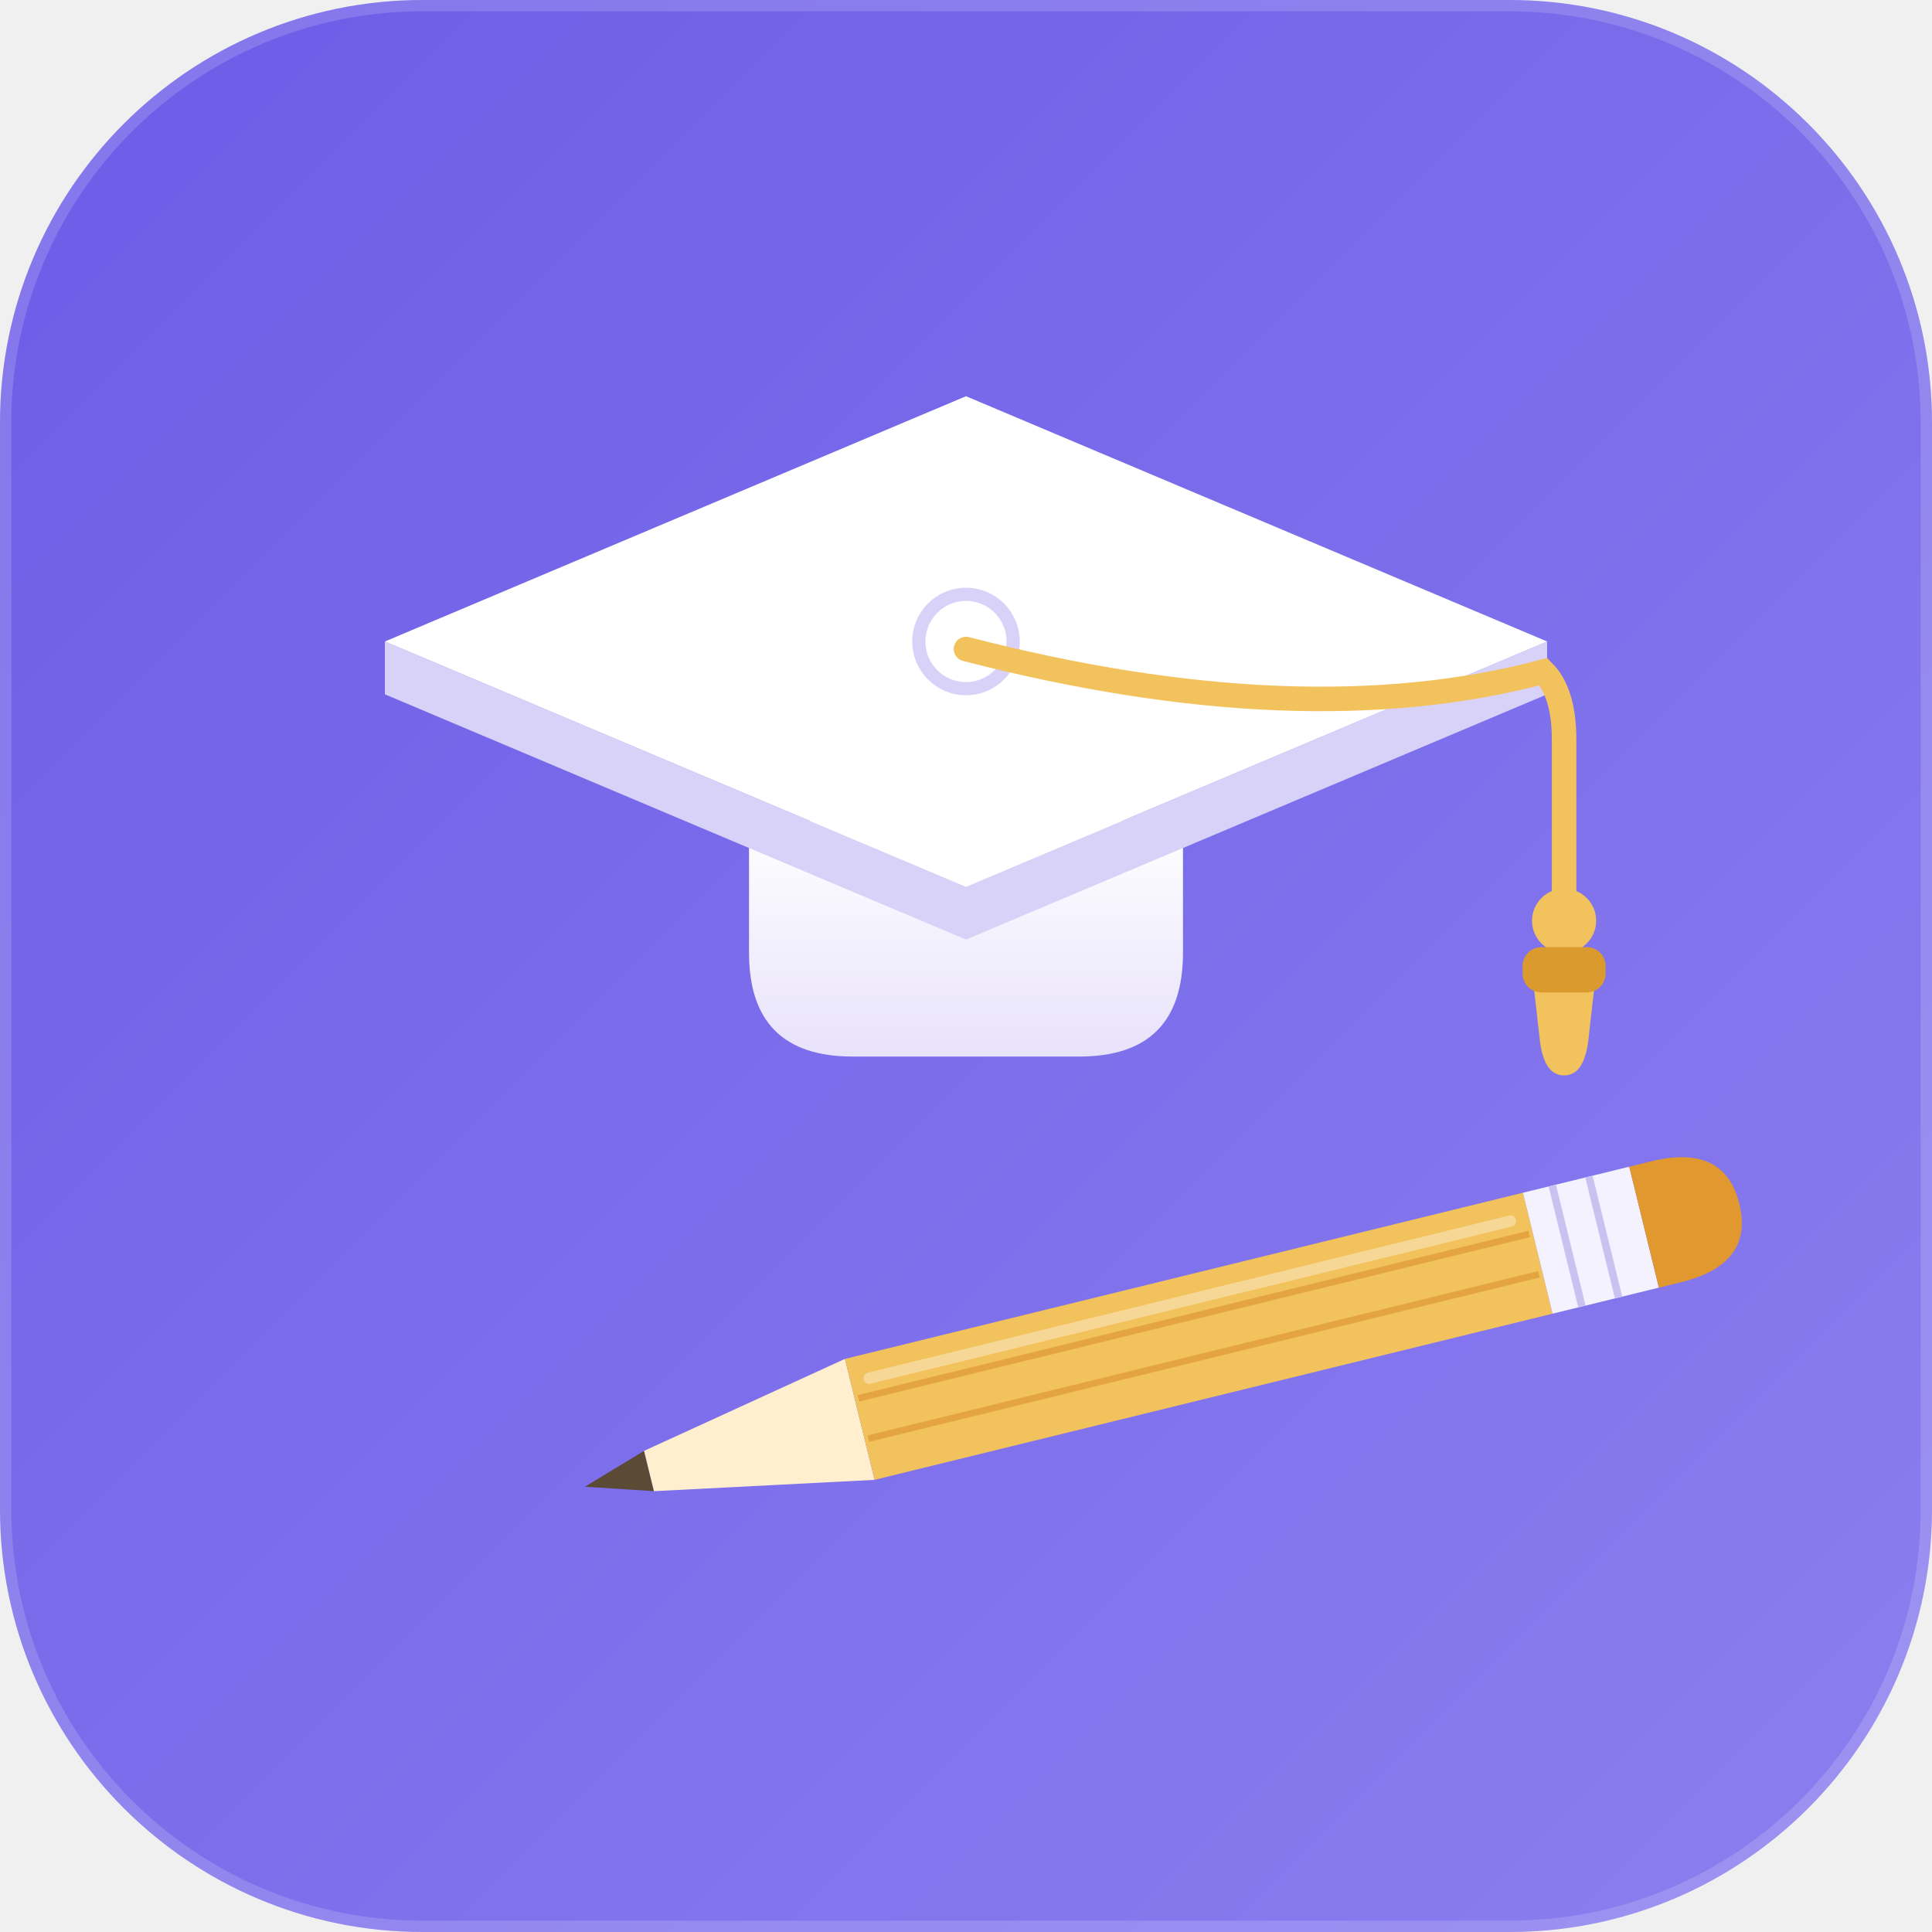
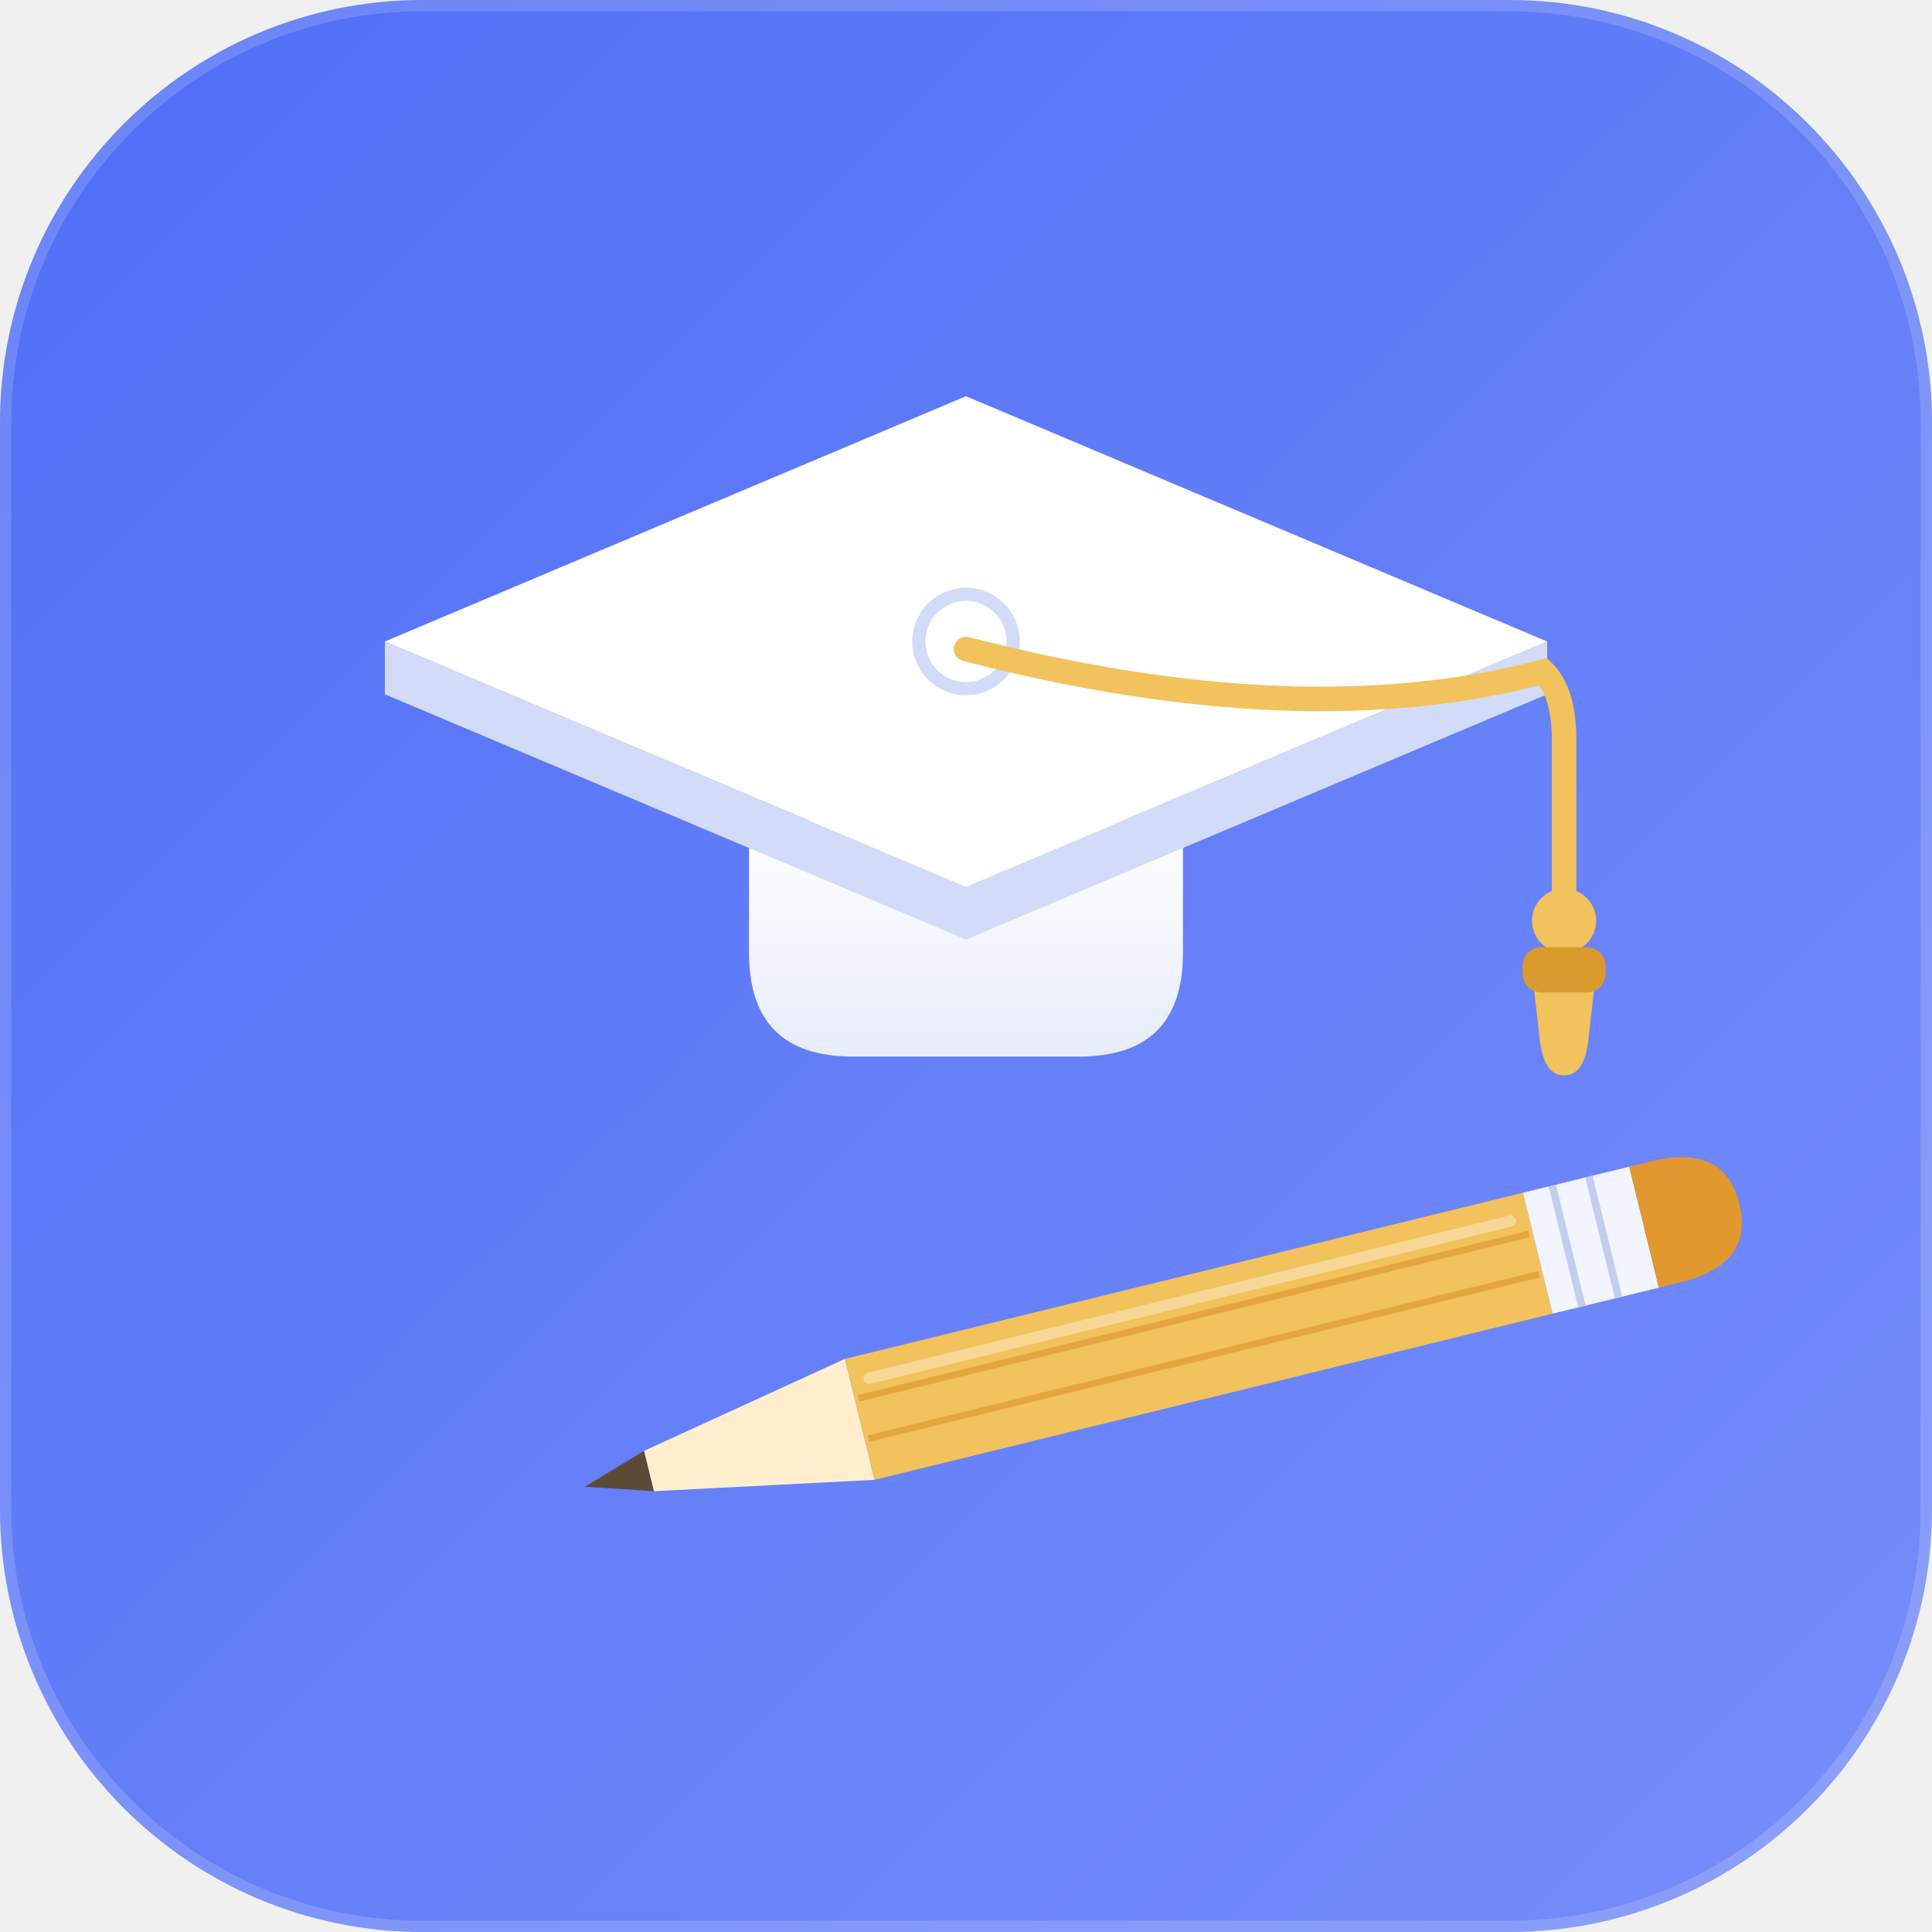
<svg xmlns="http://www.w3.org/2000/svg" width="1024" height="1024" viewBox="0 0 1024 1024">
  <defs>
    <linearGradient id="bg" x1="0" y1="0" x2="1" y2="1">
-       <stop offset="0" stop-color="#6C5CE7" />
-       <stop offset="1" stop-color="#8B7FEF" />
+       <stop offset="0" stop-color="#4F6EF7" />
+       <stop offset="1" stop-color="#778EF9" />
    </linearGradient>
    <linearGradient id="headGrad" x1="0" y1="515" x2="0" y2="645" gradientUnits="userSpaceOnUse">
      <stop offset="0" stop-color="#FFFFFF" />
-       <stop offset="1" stop-color="#E7E1FB" />
+       <stop offset="1" stop-color="#E7ECFB" />
    </linearGradient>
  </defs>
  <rect x="0" y="0" width="1024" height="1024" rx="224" fill="url(#bg)" />
  <rect x="3" y="3" width="1018" height="1018" rx="221" fill="none" stroke="#FFFFFF" stroke-opacity="0.16" stroke-width="6" />
  <g transform="translate(0 -80)">
    <path d="M397 515 L627 515 L627 585 Q627 640 572 640 L452 640 Q397 640 397 585 Z" fill="url(#headGrad)" />
-     <path d="M204 420 L512 550 L820 420 L820 448 L512 578 L204 448 Z" fill="#D9D2F8" />
+     <path d="M204 420 L512 550 L820 420 L820 448 L512 578 L204 448 Z" fill="#D2DCF8" />
    <path d="M512 290 L820 420 L512 550 L204 420 Z" fill="#FFFFFF" />
-     <circle cx="512" cy="420" r="25" fill="#FFFFFF" stroke="#D9D2F8" stroke-width="7" />
+     <circle cx="512" cy="420" r="25" fill="#FFFFFF" stroke="#D2DCF8" stroke-width="7" />
    <path d="M512 424 Q690 470 818 436 Q829 447 829 472 L829 552" fill="none" stroke="#F2C25C" stroke-width="13" stroke-linecap="round" />
    <circle cx="829" cy="568" r="17" fill="#F2C25C" />
    <path d="M811 586 L847 586 L842 630 Q840 650 829 650 Q818 650 816 630 Z" fill="#F2C25C" />
    <rect x="807" y="582" width="44" height="24" rx="10" fill="#DB9A2E" />
    <g transform="translate(310 868) rotate(-13.77)">
      <polygon points="0,0 35,-11 35,11" fill="#5B4A36" />
      <polygon points="35,-11 150,-33 150,33 35,11" fill="#FFEFCF" />
      <rect x="150" y="-33" width="370" height="66" fill="#F2C25C" />
      <line x1="152" y1="-11" x2="518" y2="-11" stroke="#D98F2B" stroke-width="3.5" stroke-opacity="0.55" />
      <line x1="152" y1="11" x2="518" y2="11" stroke="#D98F2B" stroke-width="3.5" stroke-opacity="0.55" />
      <line x1="160" y1="-20" x2="510" y2="-20" stroke="#FFFFFF" stroke-opacity="0.35" stroke-width="6" stroke-linecap="round" />
-       <rect x="520" y="-33" width="58" height="66" fill="#F5F2FF" />
-       <line x1="536" y1="-33" x2="536" y2="33" stroke="#C9C2F0" stroke-width="4" />
-       <line x1="556" y1="-33" x2="556" y2="33" stroke="#C9C2F0" stroke-width="4" />
+       <rect x="520" y="-33" width="58" height="66" fill="#F2F5FF" />
+       <line x1="536" y1="-33" x2="536" y2="33" stroke="#C2CDF0" stroke-width="4" />
+       <line x1="556" y1="-33" x2="556" y2="33" stroke="#C2CDF0" stroke-width="4" />
      <path d="M578 -33 L590 -33 Q630 -33 630 0 Q630 33 590 33 L578 33 Z" fill="#E0982F" />
    </g>
  </g>
</svg>
